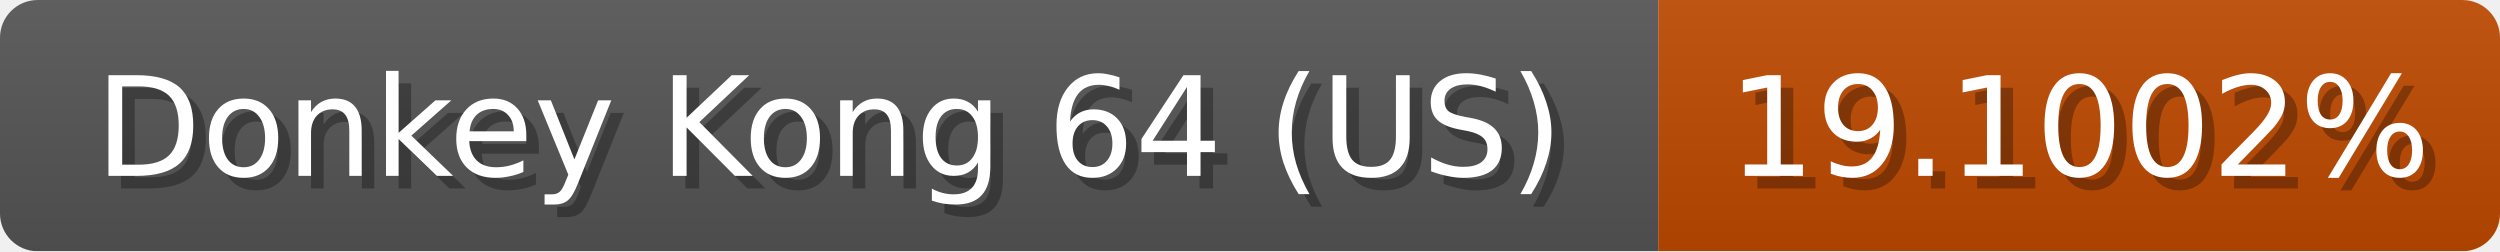
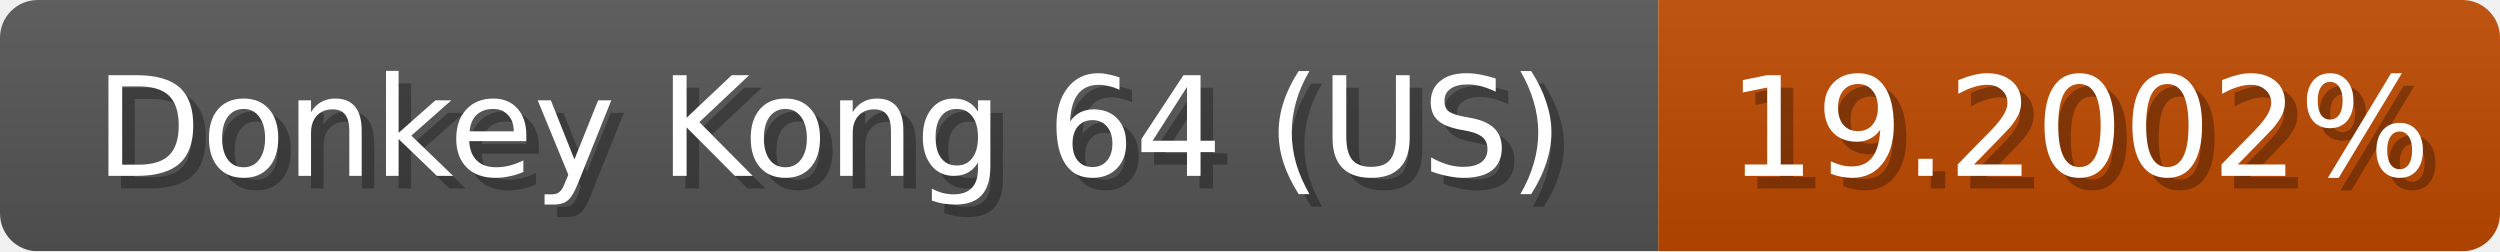
<svg xmlns="http://www.w3.org/2000/svg" width="199" height="20">
  <linearGradient id="b" x2="0" y2="100%">
    <stop offset="0" stop-color="#bbb" stop-opacity=".1" />
    <stop offset="1" stop-opacity=".1" />
  </linearGradient>
  <mask id="anybadge_1">
    <rect width="199" height="20" rx="3" fill="#fff" />
  </mask>
  <g mask="url(#anybadge_1)">
    <path fill="#555" d="M0 0h132v20H0z" />
-     <path fill="#c04900" d="M132 0h67v20H132z" />
+     <path fill="#c04a00" d="M132 0h67v20H132z" />
    <path fill="url(#b)" d="M0 0h199v20H0z" />
  </g>
  <g fill="#fff" text-anchor="middle" font-family="DejaVu Sans,Verdana,Geneva,sans-serif" font-size="11">
    <text x="67.0" y="15" fill="#010101" fill-opacity=".3">Donkey Kong 64 (US)</text>
    <text x="66.0" y="14">Donkey Kong 64 (US)</text>
  </g>
  <g fill="#fff" text-anchor="middle" font-family="DejaVu Sans,Verdana,Geneva,sans-serif" font-size="11">
-     <text x="166.5" y="15" fill="#010101" fill-opacity=".3">19.1002%</text>
-     <text x="165.5" y="14">19.1002%</text>
+     <text x="166.5" y="15" fill="#010101" fill-opacity=".3">19.2002%</text>
+     <text x="165.5" y="14">19.2002%</text>
  </g>
</svg>
